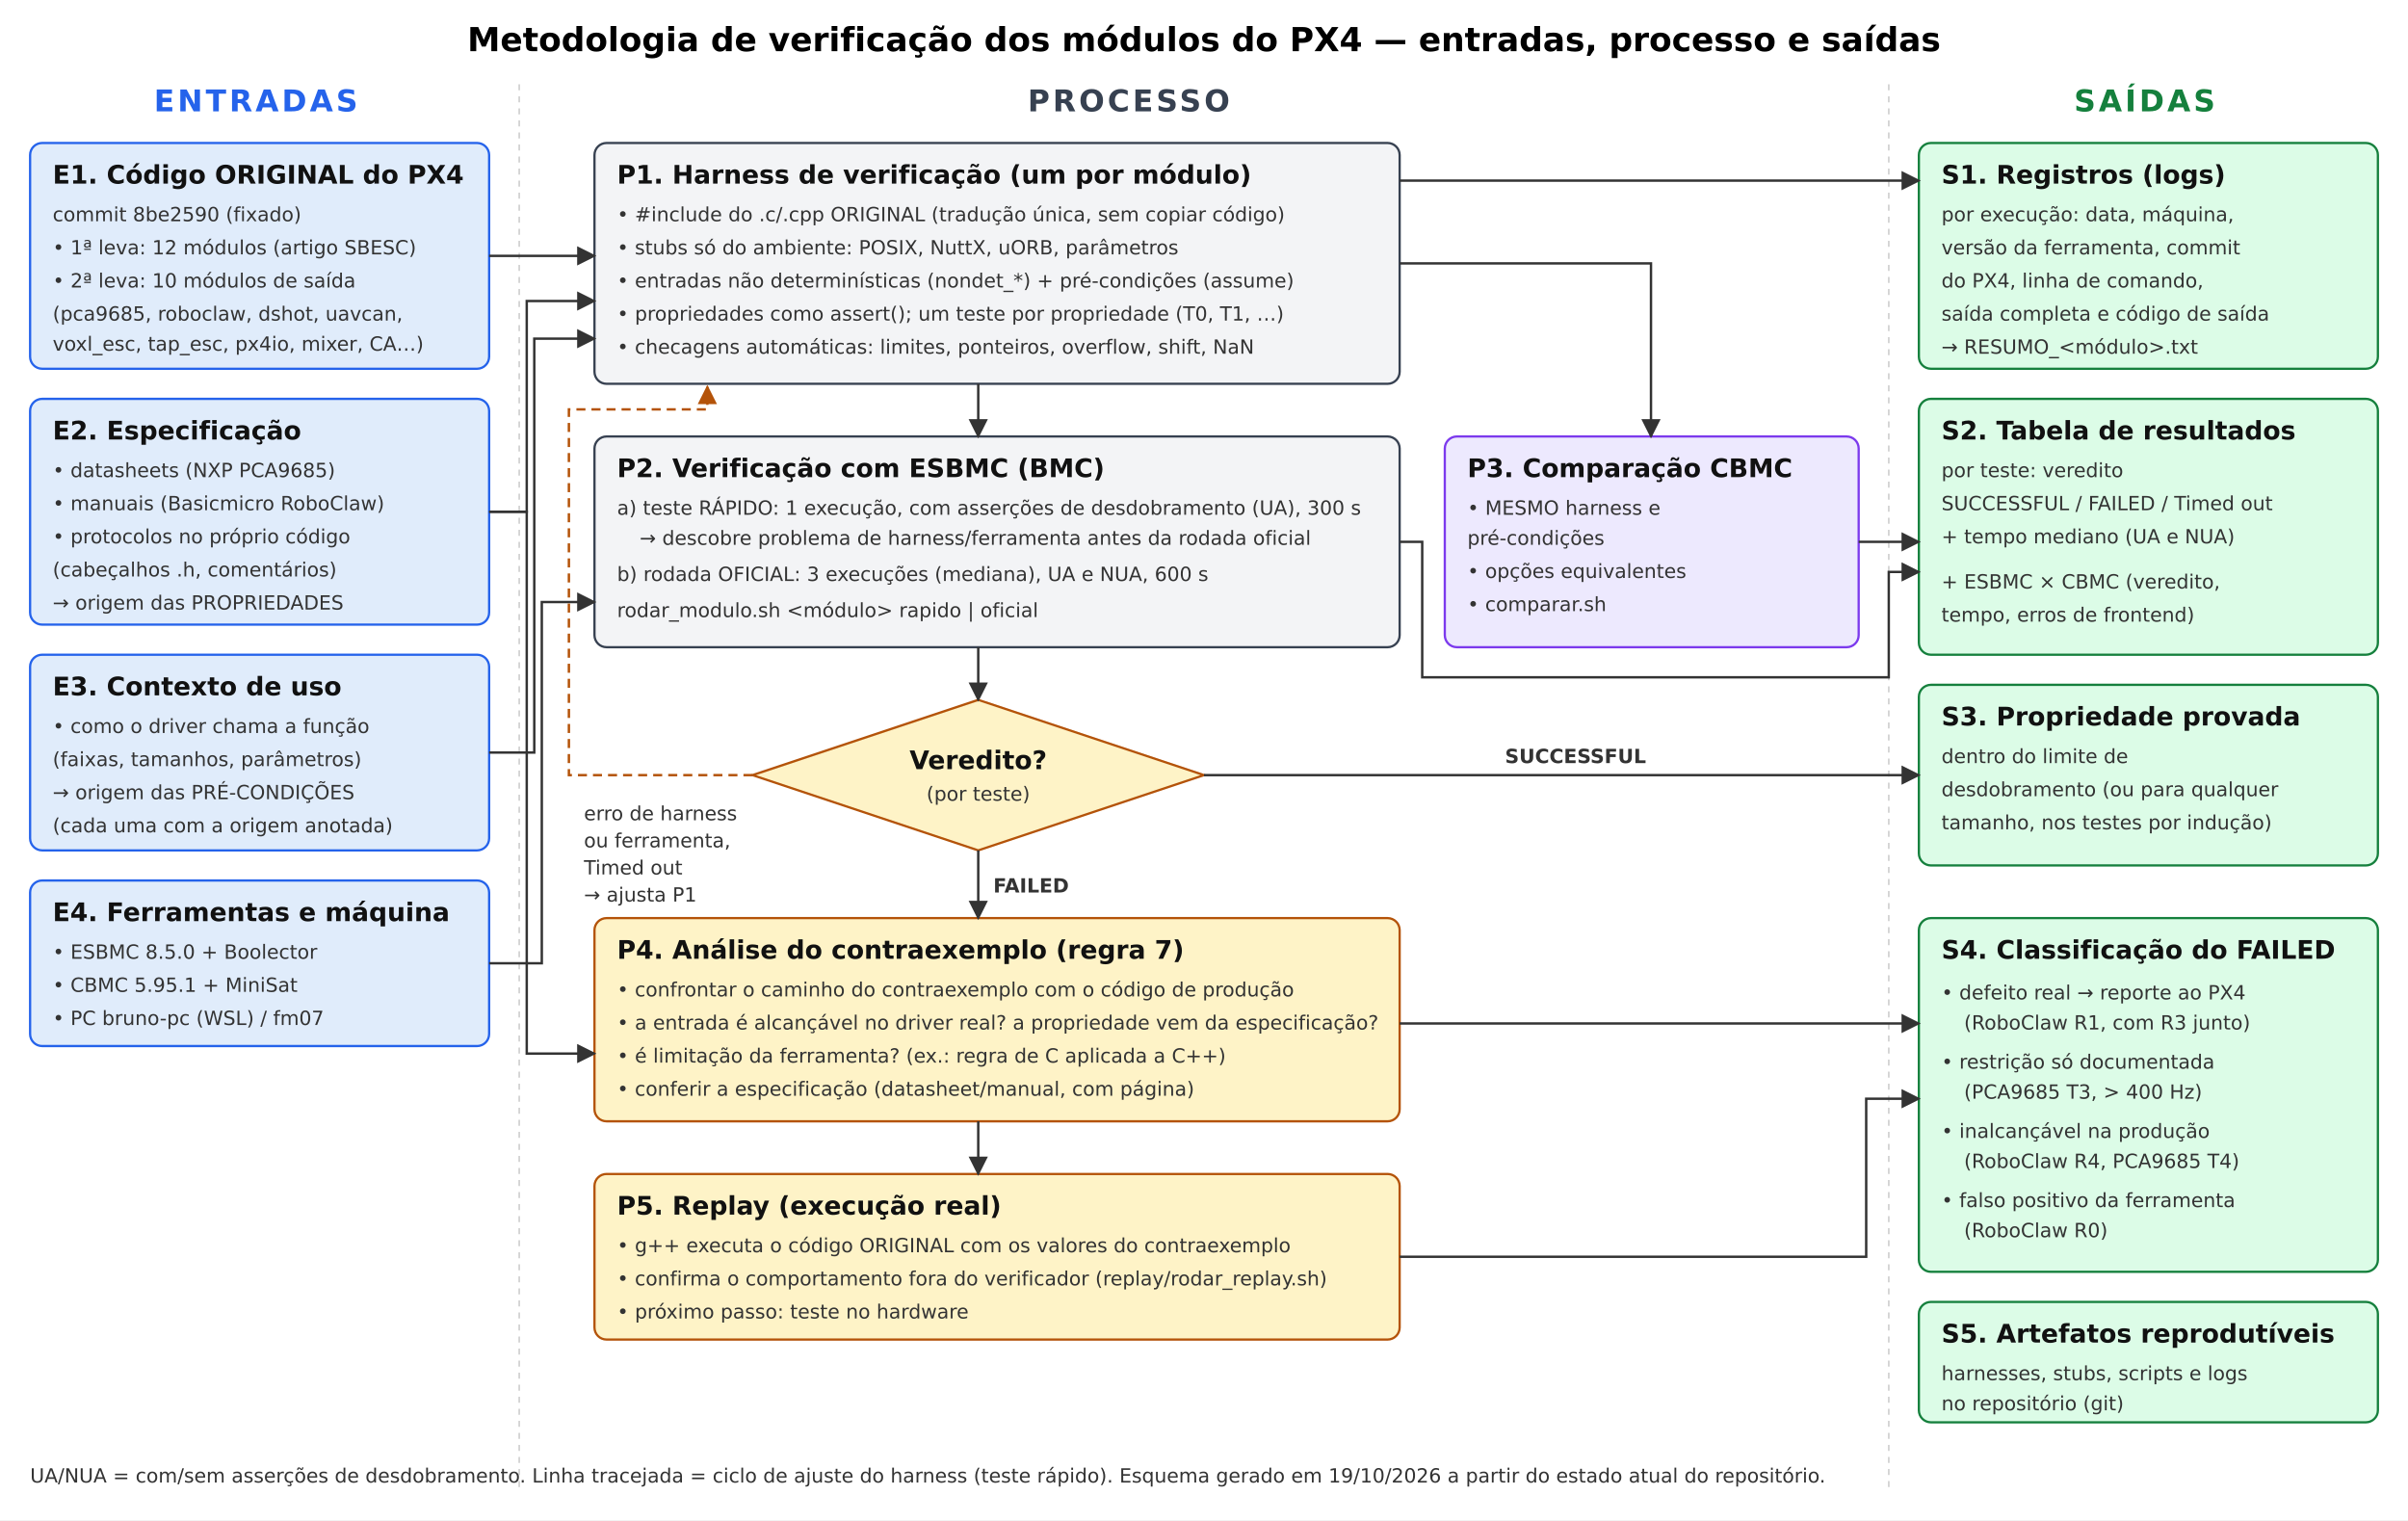
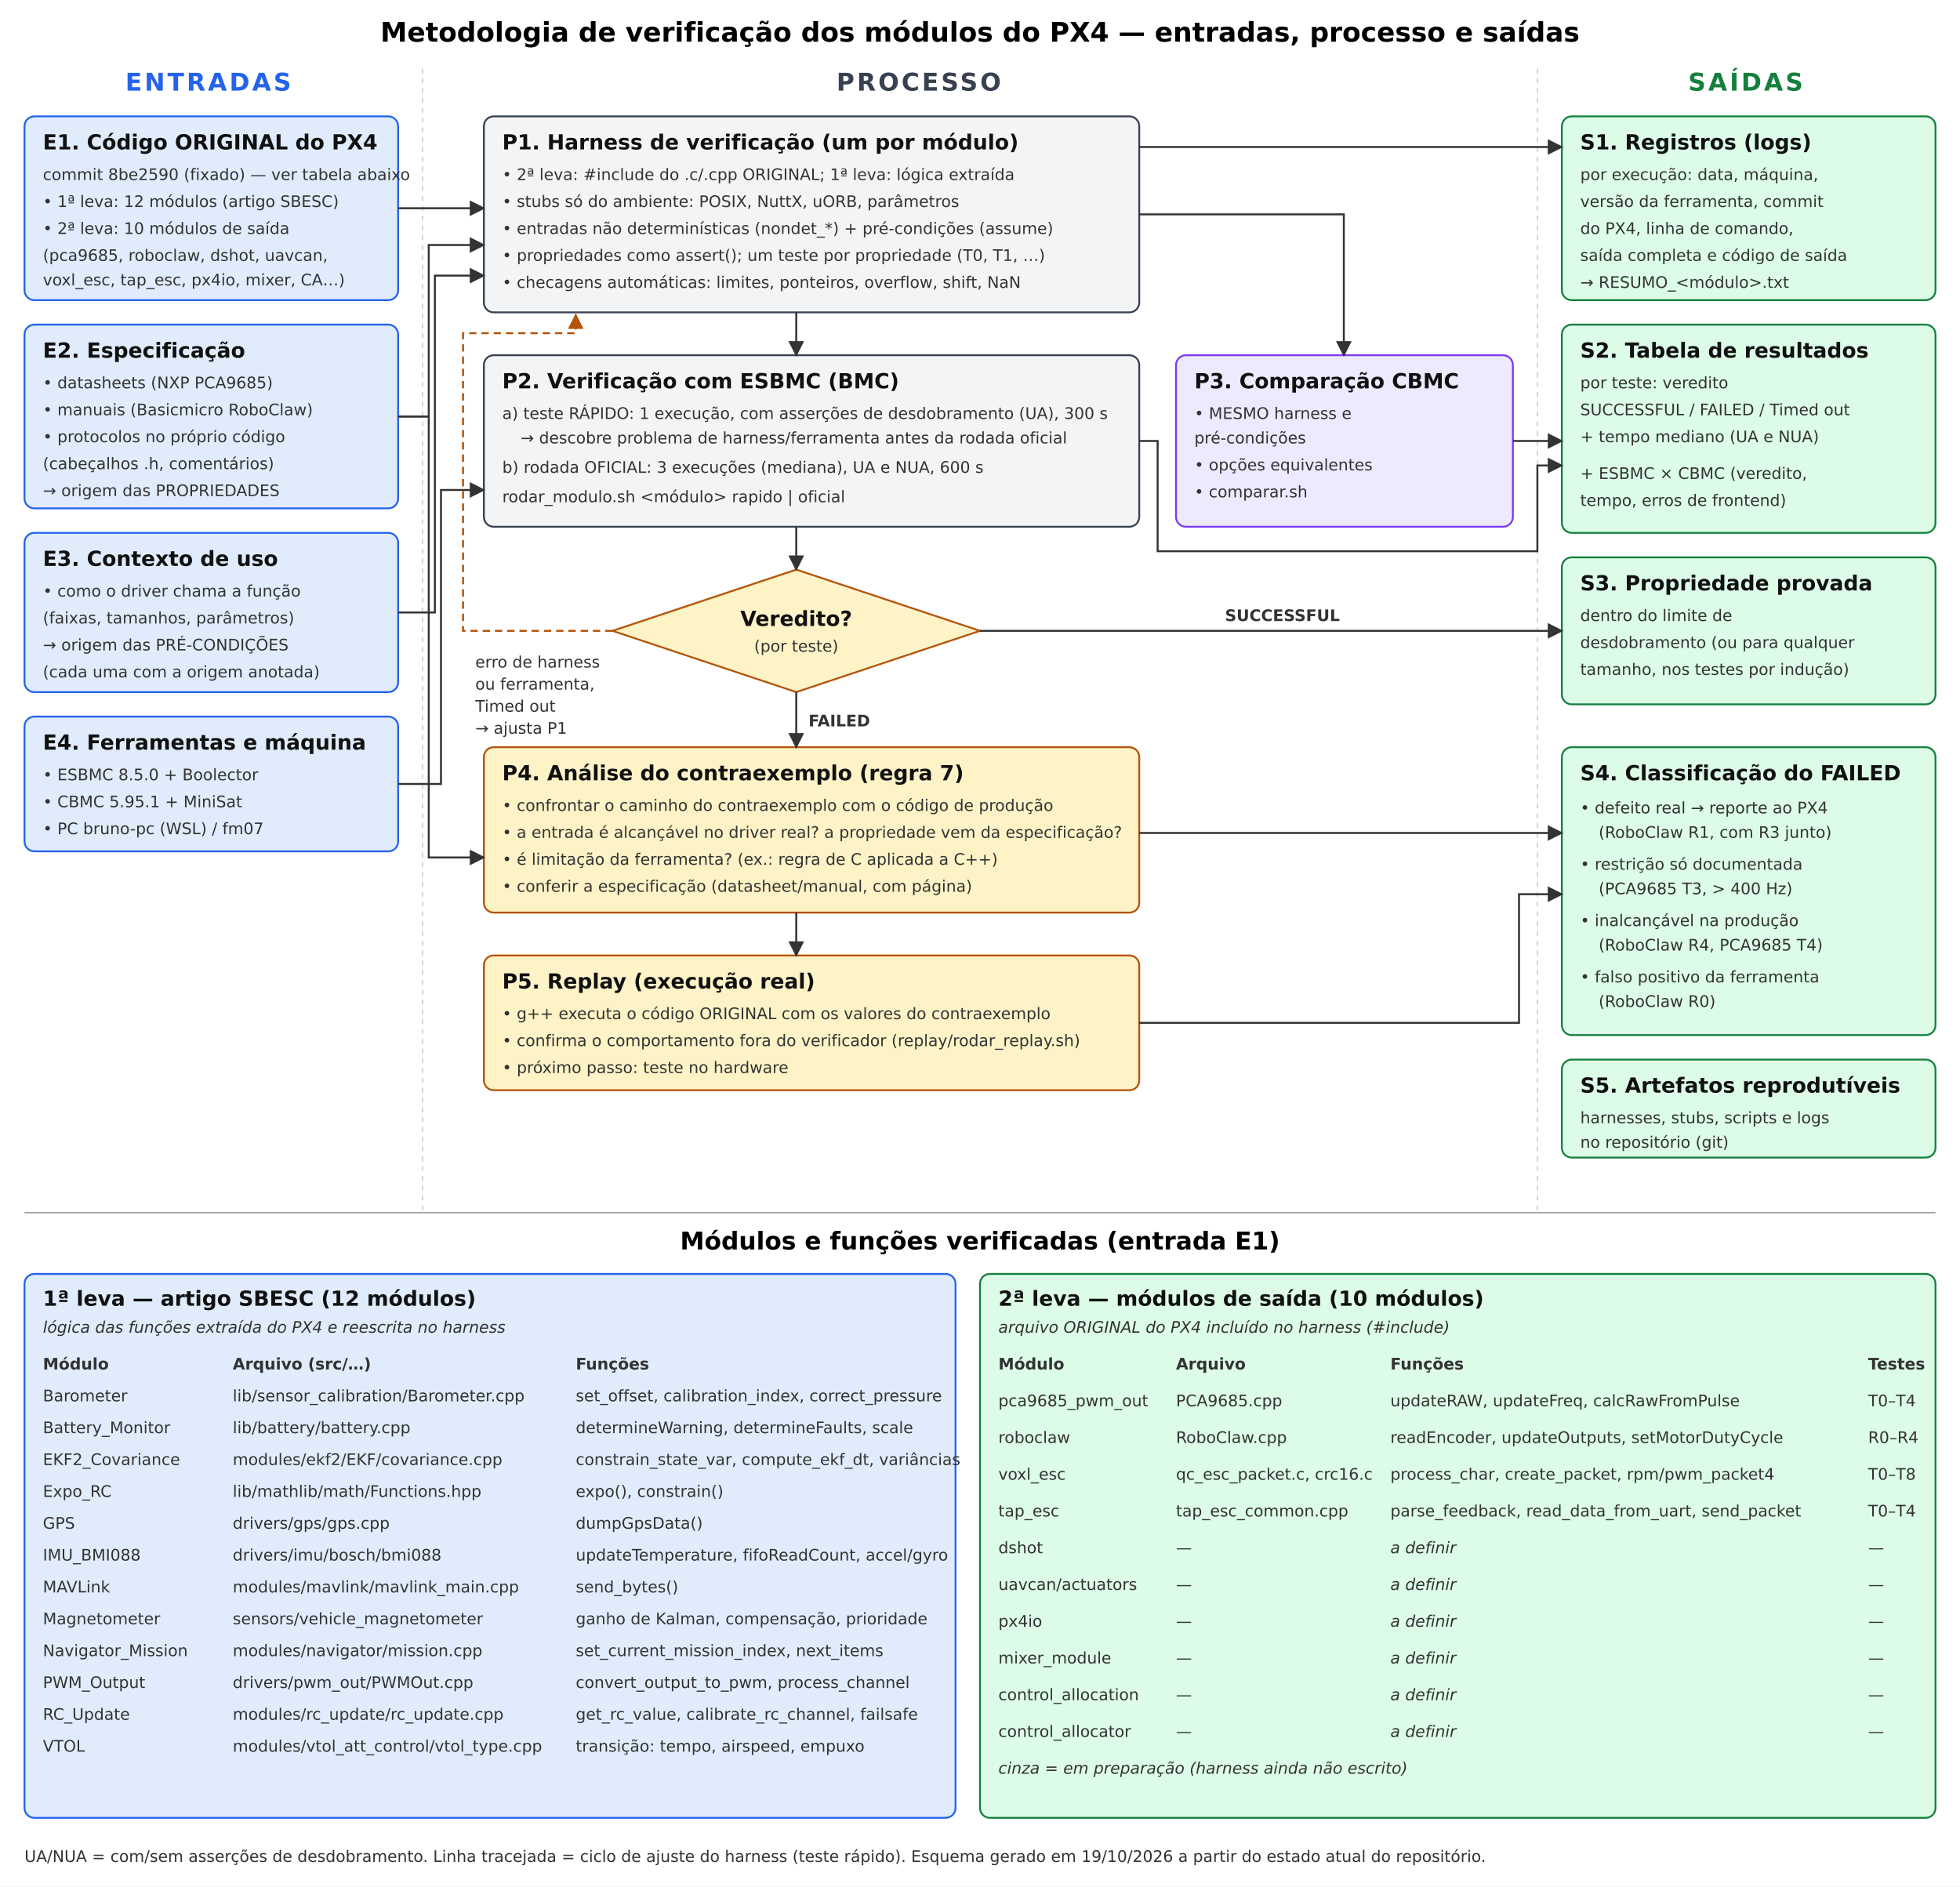
- <svg xmlns="http://www.w3.org/2000/svg" width="1600" height="1010" viewBox="0 0 1600 1010" font-family="DejaVu Sans, Arial, sans-serif">
+ <svg xmlns="http://www.w3.org/2000/svg" width="1600" height="1540" viewBox="0 0 1600 1540" font-family="DejaVu Sans, Arial, sans-serif">
  <defs>
    <marker id="a" viewBox="0 0 10 10" refX="9" refY="5" markerWidth="8" markerHeight="8" orient="auto">
      <path d="M0,0 L10,5 L0,10 z" fill="#333" />
    </marker>
    <marker id="r" viewBox="0 0 10 10" refX="9" refY="5" markerWidth="8" markerHeight="8" orient="auto">
      <path d="M0,0 L10,5 L0,10 z" fill="#b45309" />
    </marker>
    <style>
.t{font-size:15px;fill:#111}.s{font-size:13px;fill:#333}.h{font-size:17px;font-weight:bold;fill:#111}
.col{font-size:20px;font-weight:bold;letter-spacing:2px}
.in{fill:#e0ecfb;stroke:#2563eb;stroke-width:1.5}.pr{fill:#f3f4f6;stroke:#374151;stroke-width:1.5}
.cb{fill:#ede9fe;stroke:#7c3aed;stroke-width:1.5}.dc{fill:#fef3c7;stroke:#b45309;stroke-width:1.5}
.out{fill:#dcfce7;stroke:#15803d;stroke-width:1.5}.ln{stroke:#333;stroke-width:1.6;fill:none}
.lr{stroke:#b45309;stroke-width:1.6;fill:none;stroke-dasharray:6 4}
</style>
  </defs>
-   <rect width="1600" height="1010" fill="#ffffff" />
+   <rect width="1600" height="1540" fill="#ffffff" />
  <text x="800" y="34" text-anchor="middle" font-size="22" font-weight="bold">Metodologia de verificação dos módulos do PX4 — entradas, processo e saídas</text>
  <text x="170" y="74" text-anchor="middle" class="col" fill="#2563eb">ENTRADAS</text>
  <text x="750" y="74" text-anchor="middle" class="col" fill="#374151">PROCESSO</text>
  <text x="1425" y="74" text-anchor="middle" class="col" fill="#15803d">SAÍDAS</text>
  <line x1="345" y1="56" x2="345" y2="990" stroke="#ccc" stroke-dasharray="4 4" />
  <line x1="1255" y1="56" x2="1255" y2="990" stroke="#ccc" stroke-dasharray="4 4" />
  <rect class="in" x="20" y="95" width="305" height="150" rx="8" />
  <text x="35" y="122" class="h">E1. Código ORIGINAL do PX4</text>
-   <text x="35" y="147" class="s">commit 8be2590 (fixado)</text>
+   <text x="35" y="147" class="s">commit 8be2590 (fixado) — ver tabela abaixo</text>
  <text x="35" y="169" class="s">• 1ª leva: 12 módulos (artigo SBESC)</text>
  <text x="35" y="191" class="s">• 2ª leva: 10 módulos de saída</text>
  <text x="35" y="213" class="s">  (pca9685, roboclaw, dshot, uavcan,</text>
  <text x="35" y="233" class="s">  voxl_esc, tap_esc, px4io, mixer, CA…)</text>
  <rect class="in" x="20" y="265" width="305" height="150" rx="8" />
  <text x="35" y="292" class="h">E2. Especificação</text>
  <text x="35" y="317" class="s">• datasheets (NXP PCA9685)</text>
  <text x="35" y="339" class="s">• manuais (Basicmicro RoboClaw)</text>
  <text x="35" y="361" class="s">• protocolos no próprio código</text>
  <text x="35" y="383" class="s">  (cabeçalhos .h, comentários)</text>
  <text x="35" y="405" class="s">→ origem das PROPRIEDADES</text>
  <rect class="in" x="20" y="435" width="305" height="130" rx="8" />
  <text x="35" y="462" class="h">E3. Contexto de uso</text>
  <text x="35" y="487" class="s">• como o driver chama a função</text>
  <text x="35" y="509" class="s">  (faixas, tamanhos, parâmetros)</text>
  <text x="35" y="531" class="s">→ origem das PRÉ-CONDIÇÕES</text>
  <text x="35" y="553" class="s">  (cada uma com a origem anotada)</text>
  <rect class="in" x="20" y="585" width="305" height="110" rx="8" />
  <text x="35" y="612" class="h">E4. Ferramentas e máquina</text>
  <text x="35" y="637" class="s">• ESBMC 8.5.0 + Boolector</text>
  <text x="35" y="659" class="s">• CBMC 5.95.1 + MiniSat</text>
  <text x="35" y="681" class="s">• PC bruno-pc (WSL) / fm07</text>
  <rect class="pr" x="395" y="95" width="535" height="160" rx="8" />
  <text x="410" y="122" class="h">P1. Harness de verificação (um por módulo)</text>
-   <text x="410" y="147" class="s">• #include do .c/.cpp ORIGINAL (tradução única, sem copiar código)</text>
+   <text x="410" y="147" class="s">• 2ª leva: #include do .c/.cpp ORIGINAL; 1ª leva: lógica extraída</text>
  <text x="410" y="169" class="s">• stubs só do ambiente: POSIX, NuttX, uORB, parâmetros</text>
  <text x="410" y="191" class="s">• entradas não determinísticas (nondet_*) + pré-condições (assume)</text>
  <text x="410" y="213" class="s">• propriedades como assert(); um teste por propriedade (T0, T1, …)</text>
  <text x="410" y="235" class="s">• checagens automáticas: limites, ponteiros, overflow, shift, NaN</text>
  <rect class="pr" x="395" y="290" width="535" height="140" rx="8" />
  <text x="410" y="317" class="h">P2. Verificação com ESBMC (BMC)</text>
  <text x="410" y="342" class="s">a) teste RÁPIDO: 1 execução, com asserções de desdobramento (UA), 300 s</text>
  <text x="425" y="362" class="s">→ descobre problema de harness/ferramenta antes da rodada oficial</text>
  <text x="410" y="386" class="s">b) rodada OFICIAL: 3 execuções (mediana), UA e NUA, 600 s</text>
  <text x="410" y="410" class="s">   rodar_modulo.sh &lt;módulo&gt; rapido | oficial</text>
  <rect class="cb" x="960" y="290" width="275" height="140" rx="8" />
  <text x="975" y="317" class="h">P3. Comparação CBMC</text>
  <text x="975" y="342" class="s">• MESMO harness e</text>
  <text x="975" y="362" class="s">  pré-condições</text>
  <text x="975" y="384" class="s">• opções equivalentes</text>
  <text x="975" y="406" class="s">• comparar.sh</text>
  <polygon class="dc" points="650,465 800,515 650,565 500,515" />
  <text x="650" y="511" text-anchor="middle" class="h">Veredito?</text>
  <text x="650" y="532" text-anchor="middle" class="s">(por teste)</text>
  <rect class="dc" x="395" y="610" width="535" height="135" rx="8" />
  <text x="410" y="637" class="h">P4. Análise do contraexemplo (regra 7)</text>
  <text x="410" y="662" class="s">• confrontar o caminho do contraexemplo com o código de produção</text>
  <text x="410" y="684" class="s">• a entrada é alcançável no driver real? a propriedade vem da especificação?</text>
  <text x="410" y="706" class="s">• é limitação da ferramenta? (ex.: regra de C aplicada a C++)</text>
  <text x="410" y="728" class="s">• conferir a especificação (datasheet/manual, com página)</text>
  <rect class="dc" x="395" y="780" width="535" height="110" rx="8" />
  <text x="410" y="807" class="h">P5. Replay (execução real)</text>
  <text x="410" y="832" class="s">• g++ executa o código ORIGINAL com os valores do contraexemplo</text>
  <text x="410" y="854" class="s">• confirma o comportamento fora do verificador (replay/rodar_replay.sh)</text>
  <text x="410" y="876" class="s">• próximo passo: teste no hardware</text>
  <rect class="out" x="1275" y="95" width="305" height="150" rx="8" />
  <text x="1290" y="122" class="h">S1. Registros (logs)</text>
  <text x="1290" y="147" class="s">por execução: data, máquina,</text>
  <text x="1290" y="169" class="s">versão da ferramenta, commit</text>
  <text x="1290" y="191" class="s">do PX4, linha de comando,</text>
  <text x="1290" y="213" class="s">saída completa e código de saída</text>
  <text x="1290" y="235" class="s">→ RESUMO_&lt;módulo&gt;.txt</text>
  <rect class="out" x="1275" y="265" width="305" height="170" rx="8" />
  <text x="1290" y="292" class="h">S2. Tabela de resultados</text>
  <text x="1290" y="317" class="s">por teste: veredito</text>
  <text x="1290" y="339" class="s">SUCCESSFUL / FAILED / Timed out</text>
  <text x="1290" y="361" class="s">+ tempo mediano (UA e NUA)</text>
  <text x="1290" y="391" class="s">+ ESBMC × CBMC (veredito,</text>
  <text x="1290" y="413" class="s">  tempo, erros de frontend)</text>
  <rect class="out" x="1275" y="455" width="305" height="120" rx="8" />
  <text x="1290" y="482" class="h">S3. Propriedade provada</text>
  <text x="1290" y="507" class="s">dentro do limite de</text>
  <text x="1290" y="529" class="s">desdobramento (ou para qualquer</text>
  <text x="1290" y="551" class="s">tamanho, nos testes por indução)</text>
  <rect class="out" x="1275" y="610" width="305" height="235" rx="8" />
  <text x="1290" y="637" class="h">S4. Classificação do FAILED</text>
  <text x="1290" y="664" class="s">• defeito real → reporte ao PX4</text>
  <text x="1305" y="684" class="s">(RoboClaw R1, com R3 junto)</text>
  <text x="1290" y="710" class="s">• restrição só documentada</text>
  <text x="1305" y="730" class="s">(PCA9685 T3, &gt; 400 Hz)</text>
  <text x="1290" y="756" class="s">• inalcançável na produção</text>
  <text x="1305" y="776" class="s">(RoboClaw R4, PCA9685 T4)</text>
  <text x="1290" y="802" class="s">• falso positivo da ferramenta</text>
  <text x="1305" y="822" class="s">(RoboClaw R0)</text>
  <rect class="out" x="1275" y="865" width="305" height="80" rx="8" />
  <text x="1290" y="892" class="h">S5. Artefatos reprodutíveis</text>
  <text x="1290" y="917" class="s">harnesses, stubs, scripts e logs</text>
  <text x="1290" y="937" class="s">no repositório (git)</text>
  <path class="ln" d="M325,170 L395,170" marker-end="url(#a)" />
  <path class="ln" d="M325,340 L350,340 L350,200 L395,200" marker-end="url(#a)" />
  <path class="ln" d="M325,500 L355,500 L355,225 L395,225" marker-end="url(#a)" />
  <path class="ln" d="M325,640 L360,640 L360,400 L395,400" marker-end="url(#a)" />
  <path class="ln" d="M325,340 L350,340 L350,700 L395,700" marker-end="url(#a)" />
  <path class="ln" d="M650,255 L650,290" marker-end="url(#a)" />
  <path class="ln" d="M930,175 L1097,175 L1097,290" marker-end="url(#a)" />
  <path class="ln" d="M650,430 L650,465" marker-end="url(#a)" />
  <path class="ln" d="M650,565 L650,610" marker-end="url(#a)" />
  <text x="660" y="593" class="s" font-weight="bold">FAILED</text>
  <path class="ln" d="M650,745 L650,780" marker-end="url(#a)" />
  <path class="lr" d="M500,515 L378,515 L378,272 L470,272 L470,257" marker-end="url(#r)" />
  <text x="388" y="545" class="s" fill="#b45309">erro de harness</text>
  <text x="388" y="563" class="s" fill="#b45309">ou ferramenta,</text>
  <text x="388" y="581" class="s" fill="#b45309">Timed out</text>
  <text x="388" y="599" class="s" fill="#b45309">→ ajusta P1</text>
  <path class="ln" d="M930,120 L1275,120" marker-end="url(#a)" />
  <path class="ln" d="M1235,360 L1275,360" marker-end="url(#a)" />
  <path class="ln" d="M930,360 L945,360 L945,450 L1255,450 L1255,380 L1275,380" marker-end="url(#a)" />
  <path class="ln" d="M800,515 L1275,515" marker-end="url(#a)" />
  <text x="1000" y="507" class="s" font-weight="bold">SUCCESSFUL</text>
  <path class="ln" d="M930,835 L1240,835 L1240,730 L1275,730" marker-end="url(#a)" />
  <path class="ln" d="M930,680 L1275,680" marker-end="url(#a)" />
-   <text x="20" y="985" class="s" fill="#555">UA/NUA = com/sem asserções de desdobramento. Linha tracejada = ciclo de ajuste do harness (teste rápido). Esquema gerado em 19/10/2026 a partir do estado atual do repositório.</text>
+   <line x1="20" y1="990" x2="1580" y2="990" stroke="#999" />
+   <text x="800" y="1020" text-anchor="middle" font-size="20" font-weight="bold">Módulos e funções verificadas (entrada E1)</text>
+   <rect class="in" x="20" y="1040" width="760" height="444" rx="8" />
+   <text x="35" y="1066" class="h">1ª leva — artigo SBESC (12 módulos)</text>
+   <text x="35" y="1088" class="s" font-style="italic">lógica das funções extraída do PX4 e reescrita no harness</text>
+   <text x="35" y="1118" class="s" font-weight="bold">Módulo</text>
+   <text x="190" y="1118" class="s" font-weight="bold">Arquivo (src/…)</text>
+   <text x="470" y="1118" class="s" font-weight="bold">Funções</text>
+   <text x="35" y="1144" class="s">Barometer</text>
+   <text x="190" y="1144" class="s" font-size="12">lib/sensor_calibration/Barometer.cpp</text>
+   <text x="470" y="1144" class="s" font-size="12">set_offset, calibration_index, correct_pressure</text>
+   <text x="35" y="1170" class="s">Battery_Monitor</text>
+   <text x="190" y="1170" class="s" font-size="12">lib/battery/battery.cpp</text>
+   <text x="470" y="1170" class="s" font-size="12">determineWarning, determineFaults, scale</text>
+   <text x="35" y="1196" class="s">EKF2_Covariance</text>
+   <text x="190" y="1196" class="s" font-size="12">modules/ekf2/EKF/covariance.cpp</text>
+   <text x="470" y="1196" class="s" font-size="12">constrain_state_var, compute_ekf_dt, variâncias</text>
+   <text x="35" y="1222" class="s">Expo_RC</text>
+   <text x="190" y="1222" class="s" font-size="12">lib/mathlib/math/Functions.hpp</text>
+   <text x="470" y="1222" class="s" font-size="12">expo(), constrain()</text>
+   <text x="35" y="1248" class="s">GPS</text>
+   <text x="190" y="1248" class="s" font-size="12">drivers/gps/gps.cpp</text>
+   <text x="470" y="1248" class="s" font-size="12">dumpGpsData()</text>
+   <text x="35" y="1274" class="s">IMU_BMI088</text>
+   <text x="190" y="1274" class="s" font-size="12">drivers/imu/bosch/bmi088</text>
+   <text x="470" y="1274" class="s" font-size="12">updateTemperature, fifoReadCount, accel/gyro</text>
+   <text x="35" y="1300" class="s">MAVLink</text>
+   <text x="190" y="1300" class="s" font-size="12">modules/mavlink/mavlink_main.cpp</text>
+   <text x="470" y="1300" class="s" font-size="12">send_bytes()</text>
+   <text x="35" y="1326" class="s">Magnetometer</text>
+   <text x="190" y="1326" class="s" font-size="12">sensors/vehicle_magnetometer</text>
+   <text x="470" y="1326" class="s" font-size="12">ganho de Kalman, compensação, prioridade</text>
+   <text x="35" y="1352" class="s">Navigator_Mission</text>
+   <text x="190" y="1352" class="s" font-size="12">modules/navigator/mission.cpp</text>
+   <text x="470" y="1352" class="s" font-size="12">set_current_mission_index, next_items</text>
+   <text x="35" y="1378" class="s">PWM_Output</text>
+   <text x="190" y="1378" class="s" font-size="12">drivers/pwm_out/PWMOut.cpp</text>
+   <text x="470" y="1378" class="s" font-size="12">convert_output_to_pwm, process_channel</text>
+   <text x="35" y="1404" class="s">RC_Update</text>
+   <text x="190" y="1404" class="s" font-size="12">modules/rc_update/rc_update.cpp</text>
+   <text x="470" y="1404" class="s" font-size="12">get_rc_value, calibrate_rc_channel, failsafe</text>
+   <text x="35" y="1430" class="s">VTOL</text>
+   <text x="190" y="1430" class="s" font-size="12">modules/vtol_att_control/vtol_type.cpp</text>
+   <text x="470" y="1430" class="s" font-size="12">transição: tempo, airspeed, empuxo</text>
+   <rect class="out" x="800" y="1040" width="780" height="444" rx="8" />
+   <text x="815" y="1066" class="h">2ª leva — módulos de saída (10 módulos)</text>
+   <text x="815" y="1088" class="s" font-style="italic">arquivo ORIGINAL do PX4 incluído no harness (#include)</text>
+   <text x="815" y="1118" class="s" font-weight="bold">Módulo</text>
+   <text x="960" y="1118" class="s" font-weight="bold">Arquivo</text>
+   <text x="1135" y="1118" class="s" font-weight="bold">Funções</text>
+   <text x="1525" y="1118" class="s" font-weight="bold">Testes</text>
+   <text x="815" y="1148" class="s" fill="#333">pca9685_pwm_out</text>
+   <text x="960" y="1148" class="s" font-size="12" fill="#333">PCA9685.cpp</text>
+   <text x="1135" y="1148" class="s" font-size="12" fill="#333">updateRAW, updateFreq, calcRawFromPulse</text>
+   <text x="1525" y="1148" class="s" fill="#333">T0–T4</text>
+   <text x="815" y="1178" class="s" fill="#333">roboclaw</text>
+   <text x="960" y="1178" class="s" font-size="12" fill="#333">RoboClaw.cpp</text>
+   <text x="1135" y="1178" class="s" font-size="12" fill="#333">readEncoder, updateOutputs, setMotorDutyCycle</text>
+   <text x="1525" y="1178" class="s" fill="#333">R0–R4</text>
+   <text x="815" y="1208" class="s" fill="#333">voxl_esc</text>
+   <text x="960" y="1208" class="s" font-size="12" fill="#333">qc_esc_packet.c, crc16.c</text>
+   <text x="1135" y="1208" class="s" font-size="12" fill="#333">process_char, create_packet, rpm/pwm_packet4</text>
+   <text x="1525" y="1208" class="s" fill="#333">T0–T8</text>
+   <text x="815" y="1238" class="s" fill="#333">tap_esc</text>
+   <text x="960" y="1238" class="s" font-size="12" fill="#333">tap_esc_common.cpp</text>
+   <text x="1135" y="1238" class="s" font-size="12" fill="#333">parse_feedback, read_data_from_uart, send_packet</text>
+   <text x="1525" y="1238" class="s" fill="#333">T0–T4</text>
+   <text x="815" y="1268" class="s" fill="#999">dshot</text>
+   <text x="960" y="1268" class="s" font-size="12" fill="#999">—</text>
+   <text x="1135" y="1268" class="s" font-size="12" fill="#999" font-style="italic">a definir</text>
+   <text x="1525" y="1268" class="s" fill="#999">—</text>
+   <text x="815" y="1298" class="s" fill="#999">uavcan/actuators</text>
+   <text x="960" y="1298" class="s" font-size="12" fill="#999">—</text>
+   <text x="1135" y="1298" class="s" font-size="12" fill="#999" font-style="italic">a definir</text>
+   <text x="1525" y="1298" class="s" fill="#999">—</text>
+   <text x="815" y="1328" class="s" fill="#999">px4io</text>
+   <text x="960" y="1328" class="s" font-size="12" fill="#999">—</text>
+   <text x="1135" y="1328" class="s" font-size="12" fill="#999" font-style="italic">a definir</text>
+   <text x="1525" y="1328" class="s" fill="#999">—</text>
+   <text x="815" y="1358" class="s" fill="#999">mixer_module</text>
+   <text x="960" y="1358" class="s" font-size="12" fill="#999">—</text>
+   <text x="1135" y="1358" class="s" font-size="12" fill="#999" font-style="italic">a definir</text>
+   <text x="1525" y="1358" class="s" fill="#999">—</text>
+   <text x="815" y="1388" class="s" fill="#999">control_allocation</text>
+   <text x="960" y="1388" class="s" font-size="12" fill="#999">—</text>
+   <text x="1135" y="1388" class="s" font-size="12" fill="#999" font-style="italic">a definir</text>
+   <text x="1525" y="1388" class="s" fill="#999">—</text>
+   <text x="815" y="1418" class="s" fill="#999">control_allocator</text>
+   <text x="960" y="1418" class="s" font-size="12" fill="#999">—</text>
+   <text x="1135" y="1418" class="s" font-size="12" fill="#999" font-style="italic">a definir</text>
+   <text x="1525" y="1418" class="s" fill="#999">—</text>
+   <text x="815" y="1448" class="s" fill="#999" font-style="italic">cinza = em preparação (harness ainda não escrito)</text>
+   <text x="20" y="1520" class="s" fill="#555">UA/NUA = com/sem asserções de desdobramento. Linha tracejada = ciclo de ajuste do harness (teste rápido). Esquema gerado em 19/10/2026 a partir do estado atual do repositório.</text>
</svg>
